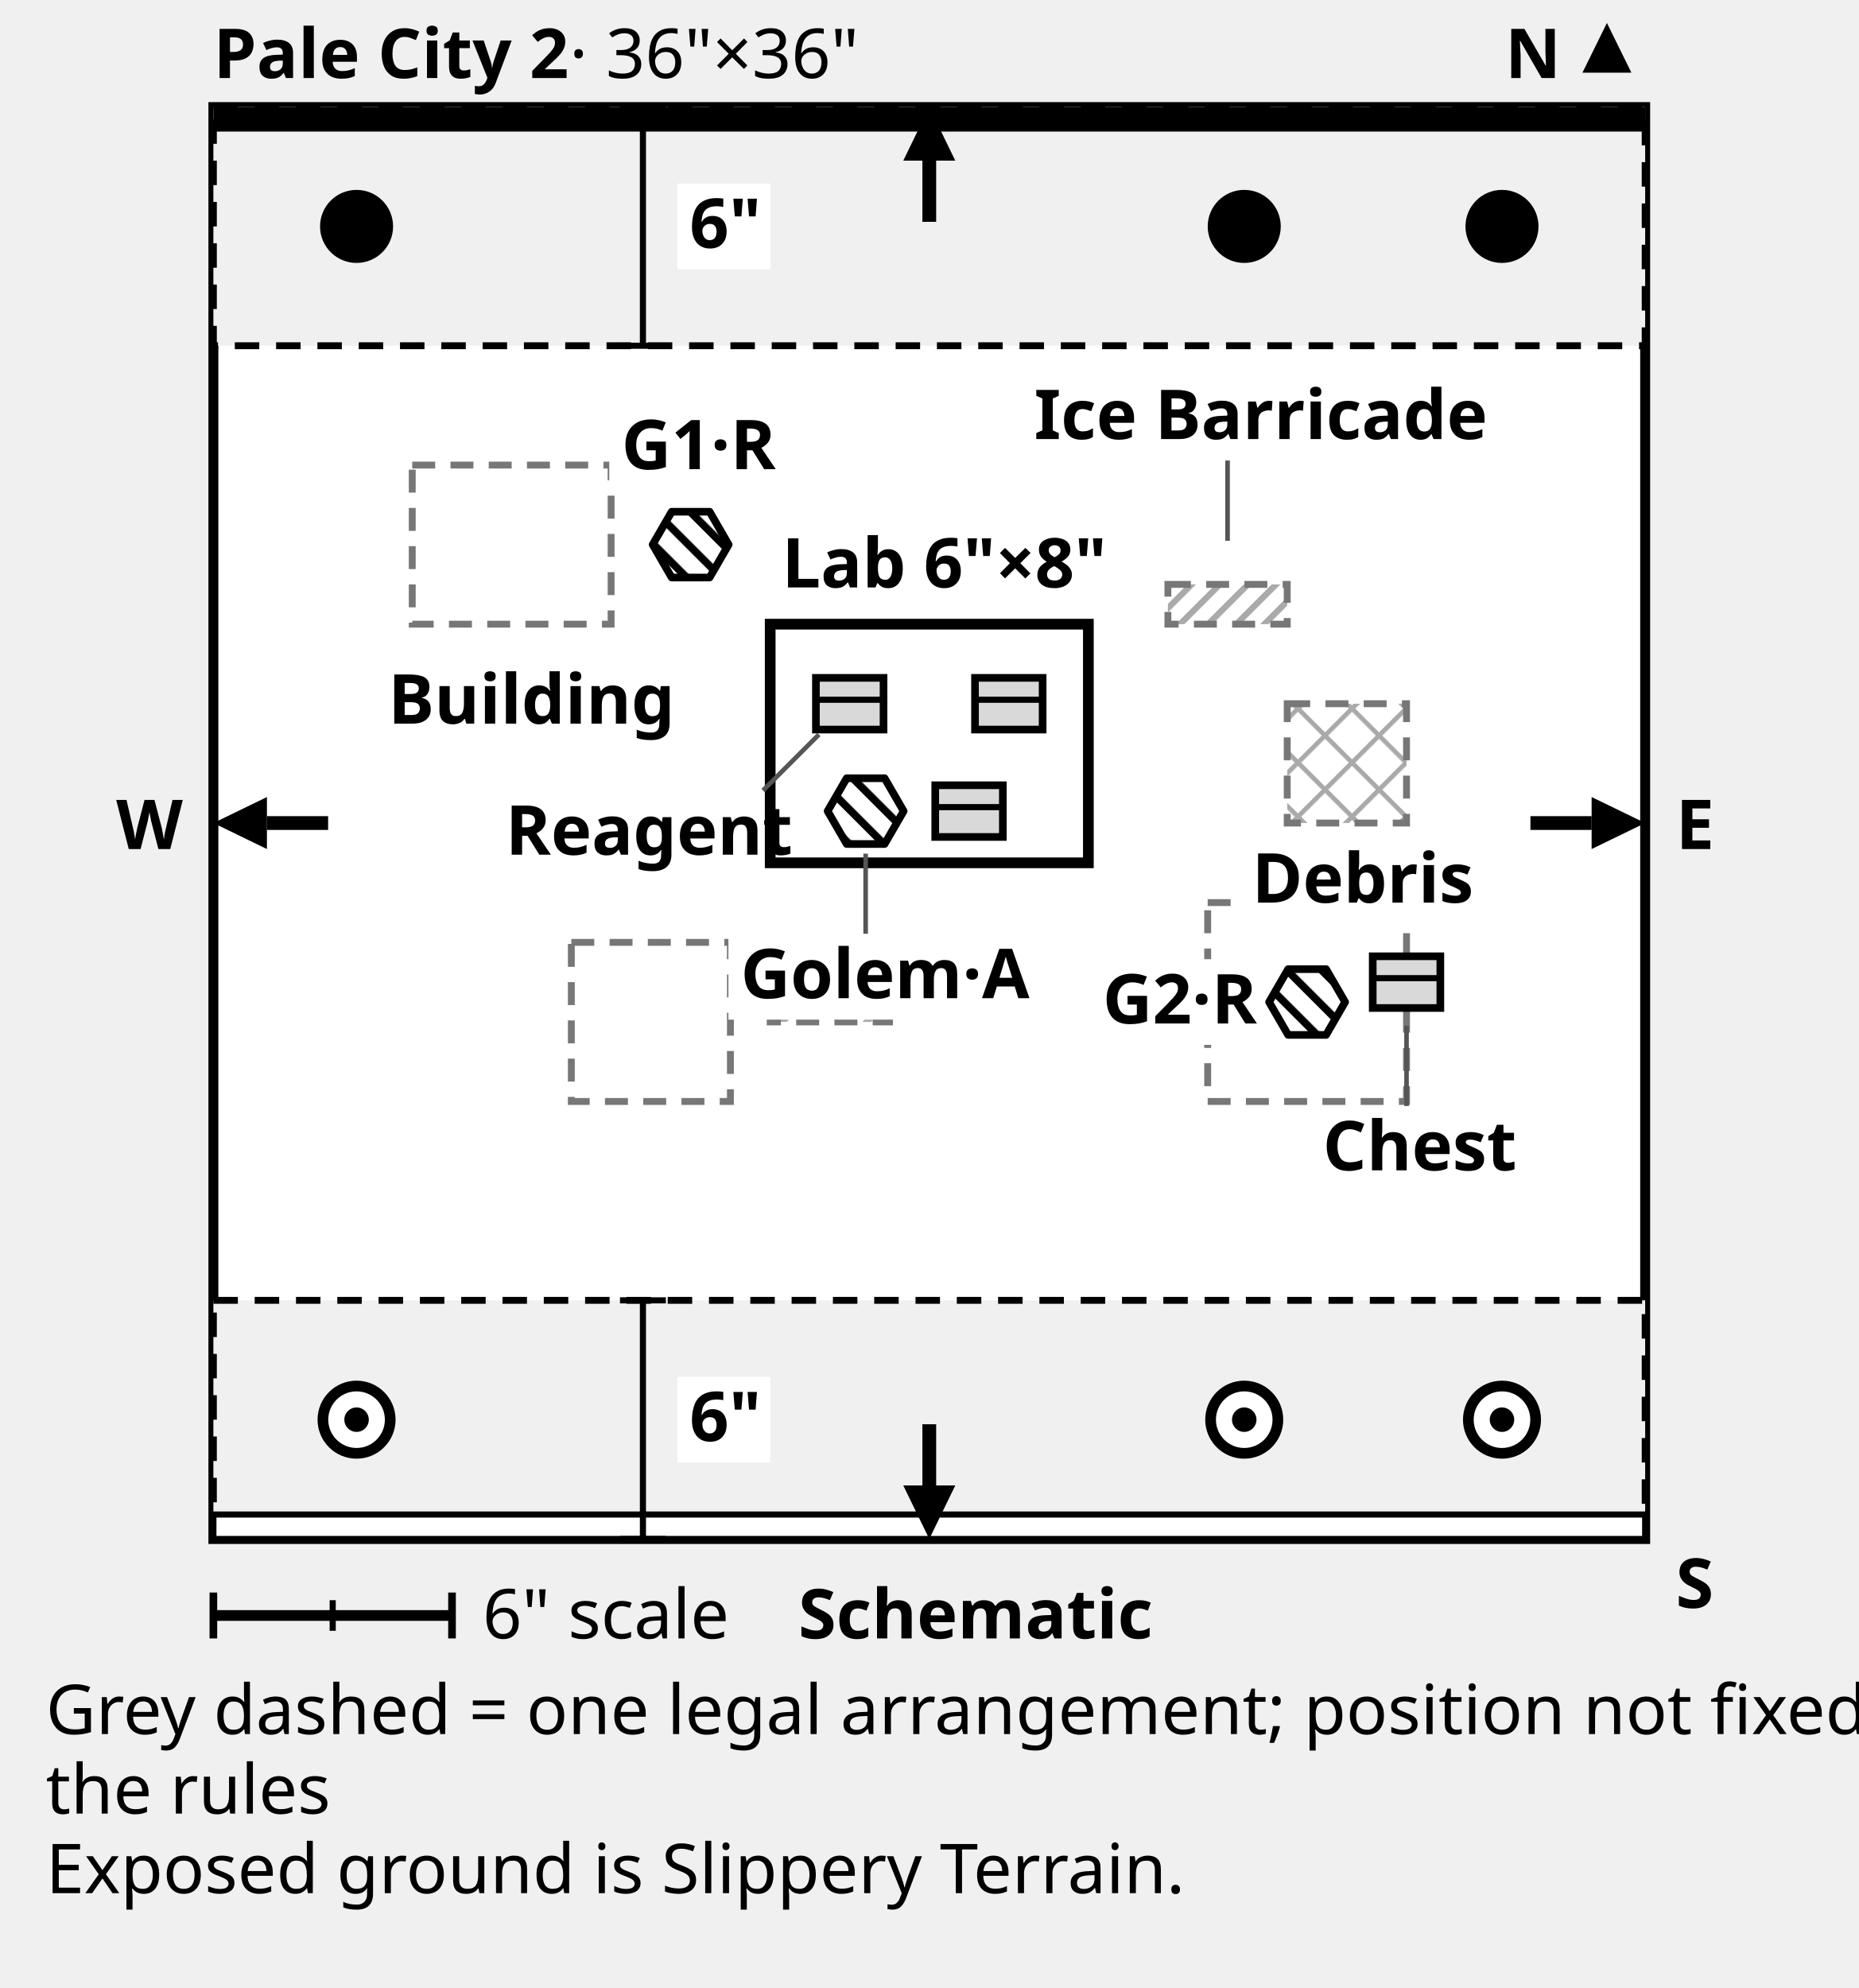
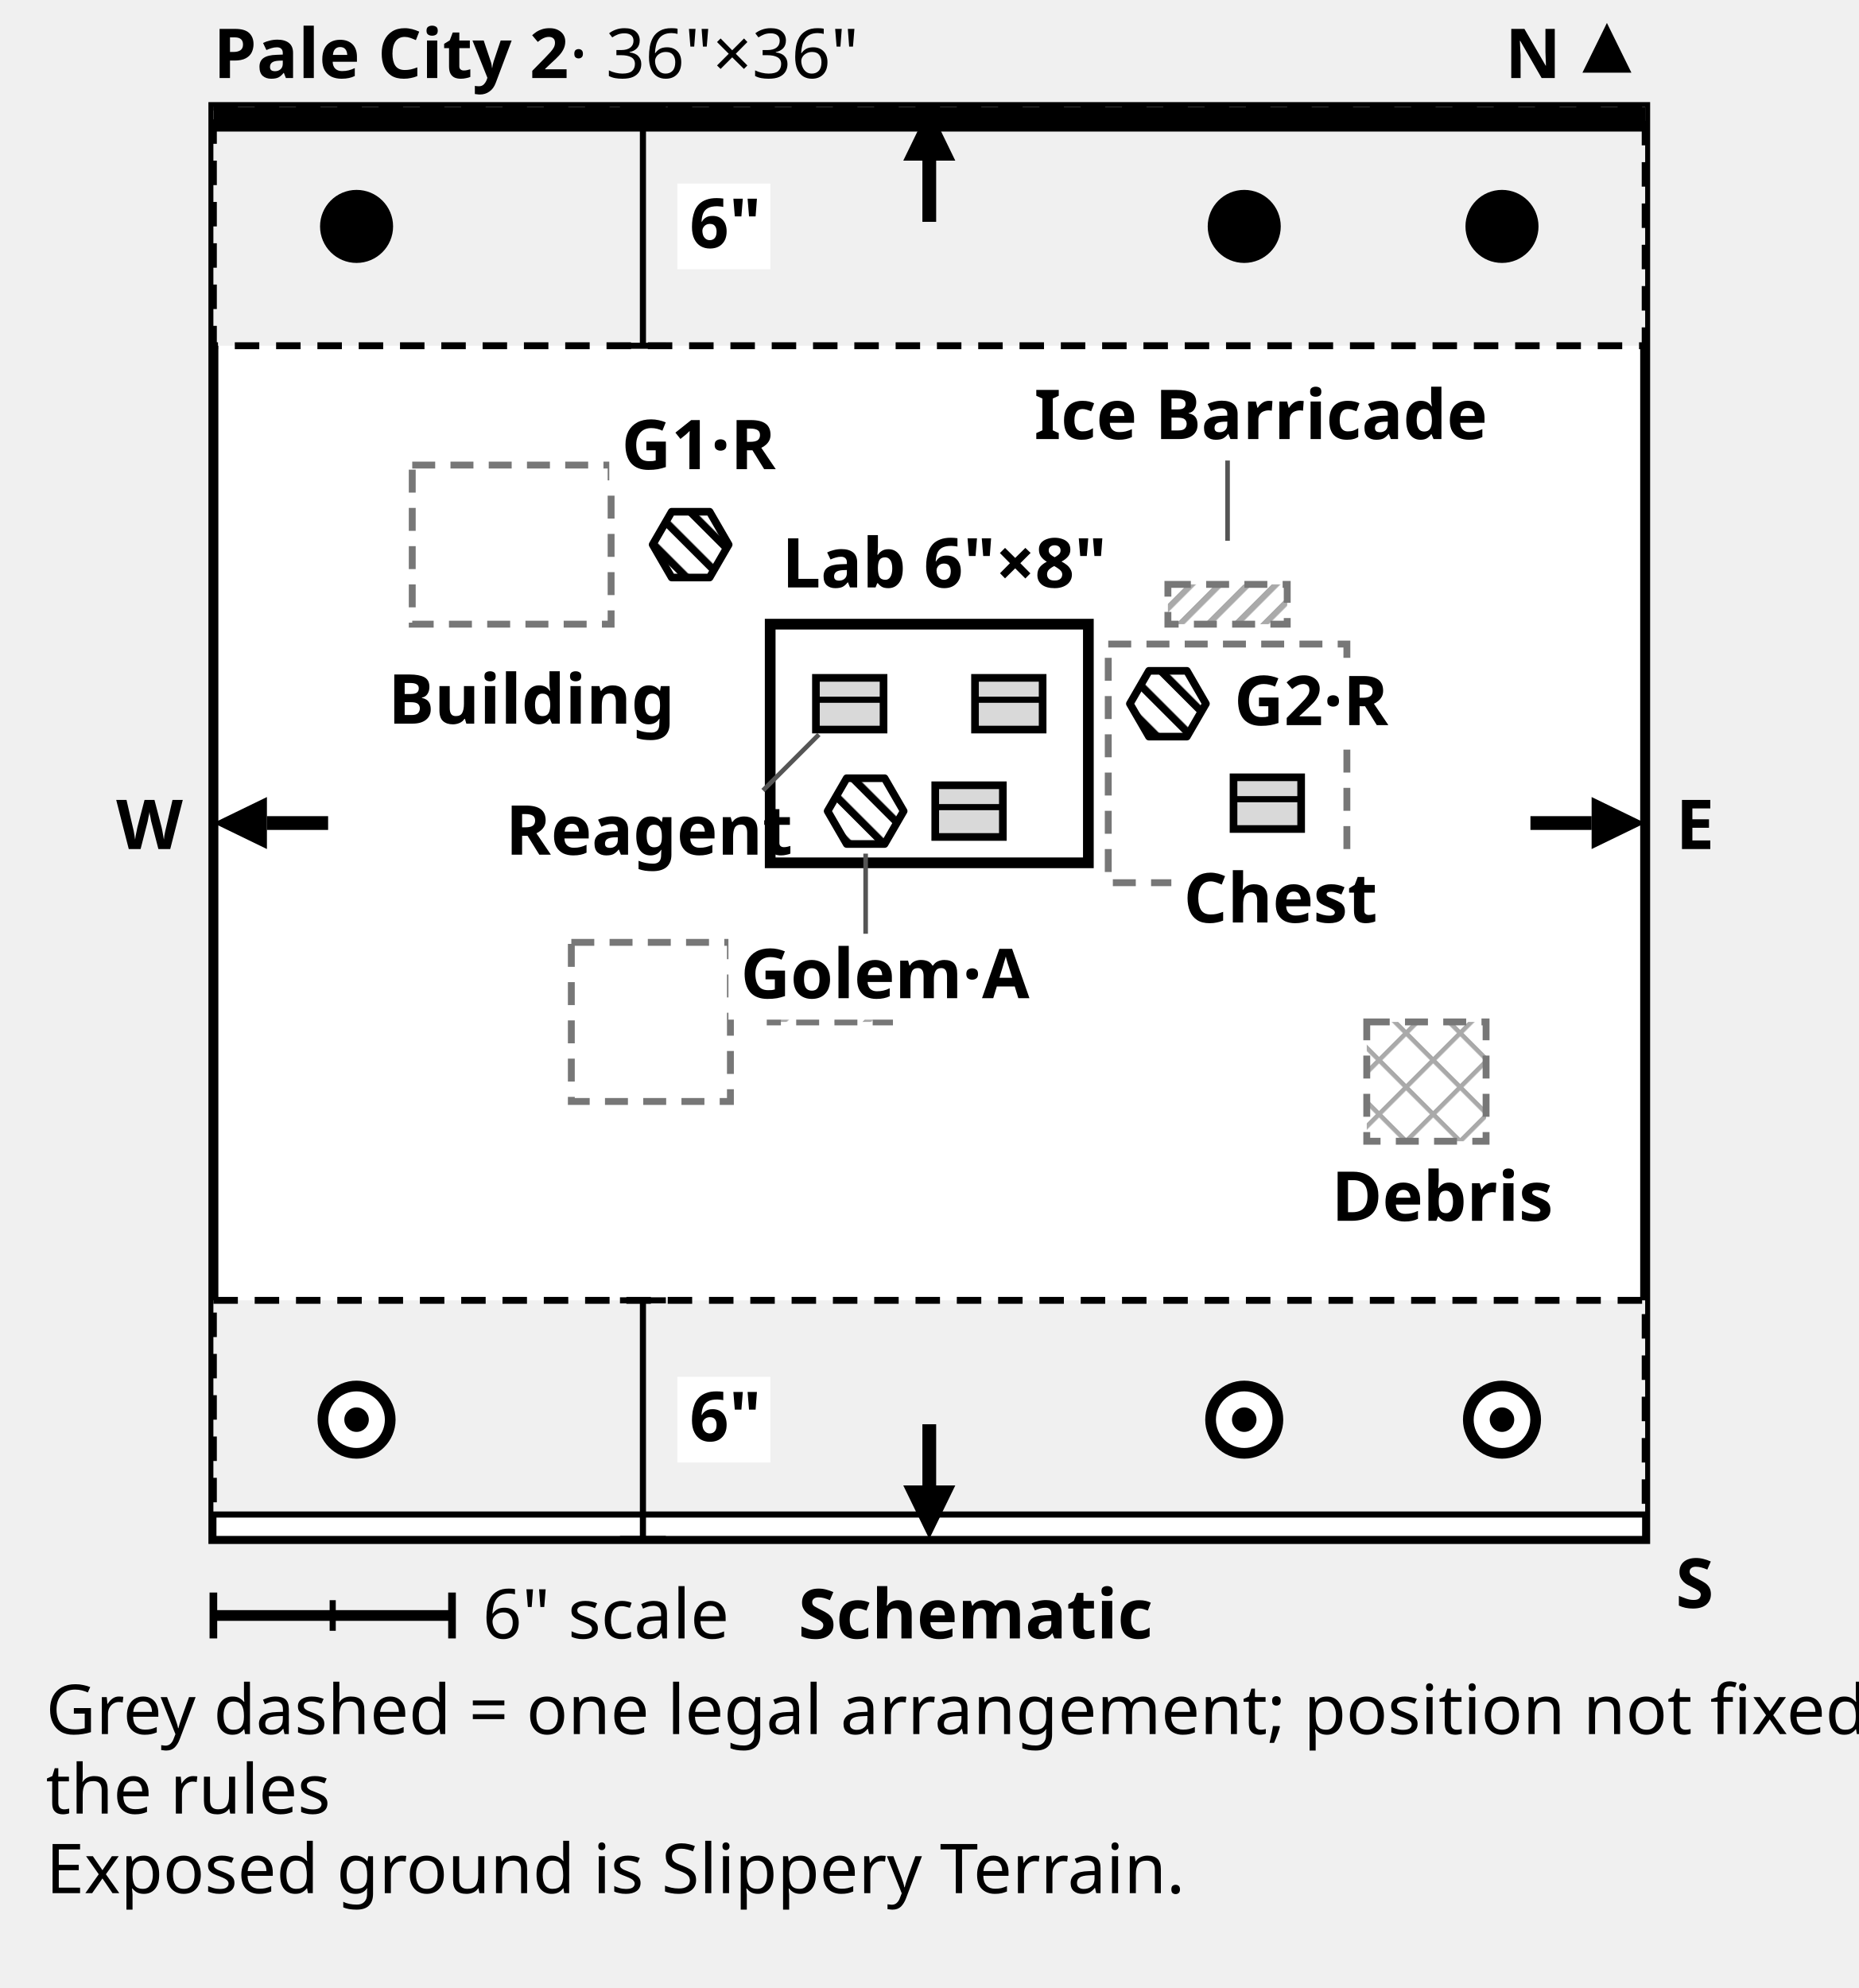
<svg xmlns="http://www.w3.org/2000/svg" width="243pt" height="259.9pt" viewBox="0 0 243 259.9">
  <defs>
    <pattern id="p-cover" width="5" height="5" patternUnits="userSpaceOnUse" patternTransform="rotate(45)">
      <rect width="5" height="5" fill="#fff" />
      <path d="M0 0.5H5M0.5 0V5" stroke="#444" stroke-width="0.7" fill="none" />
    </pattern>
    <pattern id="p-diff" width="4" height="4" patternUnits="userSpaceOnUse">
      <rect width="4" height="4" fill="#fff" />
      <circle cx="1" cy="1" r="0.75" fill="#222" />
      <circle cx="3" cy="3" r="0.75" fill="#222" />
    </pattern>
    <pattern id="p-imp" width="2.4" height="2.4" patternUnits="userSpaceOnUse" patternTransform="rotate(45)">
      <rect width="2.4" height="2.4" fill="#fff" />
      <path d="M0.4 0V2.4" stroke="#000" stroke-width="0.95" fill="none" />
    </pattern>
    <pattern id="p-mon" width="3.2" height="3.2" patternUnits="userSpaceOnUse" patternTransform="rotate(-45)">
      <rect width="3.2" height="3.2" fill="#fff" />
      <path d="M0.5 0V3.2" stroke="#000" stroke-width="1" fill="none" />
    </pattern>
    <pattern id="p-aoe" width="4" height="4" patternUnits="userSpaceOnUse" patternTransform="rotate(-45)">
      <rect width="4" height="4" fill="#fff" />
      <path d="M0.5 0V4" stroke="#777" stroke-width="1.4" fill="none" />
    </pattern>
  </defs>
  <defs>
    <pattern id="p-cover-l" width="5" height="5" patternUnits="userSpaceOnUse" patternTransform="rotate(45)">
      <rect width="5" height="5" fill="#fff" />
      <path d="M0 0.5H5M0.5 0V5" stroke="#aaa" stroke-width="0.6" fill="none" />
    </pattern>
    <pattern id="p-diff-l" width="4" height="4" patternUnits="userSpaceOnUse">
      <rect width="4" height="4" fill="#fff" />
      <circle cx="1" cy="1" r="0.7" fill="#999" />
      <circle cx="3" cy="3" r="0.7" fill="#999" />
    </pattern>
    <pattern id="p-imp-l" width="2.6" height="2.6" patternUnits="userSpaceOnUse" patternTransform="rotate(45)">
      <rect width="2.6" height="2.6" fill="#fff" />
      <path d="M0.4 0V2.6" stroke="#aaa" stroke-width="0.8" fill="none" />
    </pattern>
    <pattern id="p-mon-l" width="3.2" height="3.2" patternUnits="userSpaceOnUse" patternTransform="rotate(-45)">
      <rect width="3.2" height="3.2" fill="#fff" />
      <path d="M0.5 0V3.2" stroke="#999" stroke-width="0.9" fill="none" />
    </pattern>
    <pattern id="p-water" width="6" height="4" patternUnits="userSpaceOnUse">
      <rect width="6" height="4" fill="#fff" />
      <path d="M0 2.2Q1.5 0.4 3 2.2T6 2.2" stroke="#333" stroke-width="0.8" fill="none" />
    </pattern>
    <pattern id="p-water-l" width="6" height="4" patternUnits="userSpaceOnUse">
      <rect width="6" height="4" fill="#fff" />
      <path d="M0 2.2Q1.5 0.4 3 2.2T6 2.2" stroke="#aaa" stroke-width="0.8" fill="none" />
    </pattern>
    <pattern id="p-slip" width="6" height="6" patternUnits="userSpaceOnUse" patternTransform="rotate(-30)">
      <rect width="6" height="6" fill="#fff" />
      <path d="M0.5 1.5H3.5M3.5 4.5H5.5" stroke="#333" stroke-width="0.9" fill="none" />
    </pattern>
    <pattern id="p-slip-l" width="6" height="6" patternUnits="userSpaceOnUse" patternTransform="rotate(-30)">
      <rect width="6" height="6" fill="#fff" />
      <path d="M0.5 1.5H3.5M3.5 4.5H5.5" stroke="#aaa" stroke-width="0.9" fill="none" />
    </pattern>
    <clipPath id="bclip">
      <rect x="22.5" y="14" width="198" height="198" />
    </clipPath>
    <pattern id="p-dark" width="4" height="4" patternUnits="userSpaceOnUse">
      <rect width="4" height="4" fill="#d9d9d9" />
      <path d="M0 4L4 0" stroke="#fff" stroke-width="0.9" fill="none" />
    </pattern>
  </defs>
  <rect x="27.9" y="14" width="187.2" height="187.2" fill="#fff" stroke="#000" stroke-width="1.3" />
  <rect x="27.9" y="14" width="187.2" height="31.2" fill="#f0f0f0" stroke="#000" stroke-width="0.9" stroke-dasharray="3.2 2.2" />
  <rect x="27.9" y="14" width="187.2" height="3.2" fill="#000" />
  <line x1="84.06" y1="14" x2="84.06" y2="45.2" stroke="#000" stroke-width="0.8" stroke-linecap="butt" />
  <line x1="87.06" y1="14" x2="81.06" y2="14" stroke="#000" stroke-width="0.8" stroke-linecap="butt" />
  <line x1="87.06" y1="45.2" x2="81.06" y2="45.2" stroke="#000" stroke-width="0.8" stroke-linecap="butt" />
  <rect x="27.9" y="170" width="187.2" height="31.2" fill="#f0f0f0" stroke="#000" stroke-width="0.9" stroke-dasharray="3.2 2.2" />
  <rect x="27.9" y="198" width="187.2" height="3.2" fill="#fff" stroke="#000" stroke-width="0.8" />
  <line x1="84.06" y1="170" x2="84.06" y2="201.2" stroke="#000" stroke-width="0.8" stroke-linecap="butt" />
  <line x1="87.06" y1="170" x2="81.06" y2="170" stroke="#000" stroke-width="0.8" stroke-linecap="butt" />
  <line x1="87.06" y1="201.2" x2="81.06" y2="201.2" stroke="#000" stroke-width="0.8" stroke-linecap="butt" />
  <rect x="100.7" y="81.6" width="41.6" height="31.2" fill="none" stroke="#000" stroke-width="1.4" />
  <rect x="53.9" y="60.8" width="26" height="20.8" fill="none" stroke="#777" stroke-width="0.9" stroke-dasharray="3 2" />
-   <rect x="157.9" y="118" width="26" height="26" fill="none" stroke="#777" stroke-width="0.9" stroke-dasharray="3 2" />
+   <rect x="144.9" y="84.2" width="31.2" height="31.2" fill="none" stroke="#777" stroke-width="0.9" stroke-dasharray="3 2" />
  <rect x="74.7" y="123.2" width="20.8" height="20.8" fill="none" stroke="#777" stroke-width="0.9" stroke-dasharray="3 2" />
  <rect x="152.7" y="76.4" width="15.6" height="5.2" fill="url(#p-imp-l)" stroke="#777" stroke-width="0.9" stroke-dasharray="3 2" />
  <rect x="100.7" y="128.4" width="15.6" height="5.2" fill="url(#p-imp-l)" stroke="#777" stroke-width="0.9" stroke-dasharray="3 2" />
-   <rect x="168.3" y="92" width="15.6" height="15.6" fill="url(#p-cover-l)" stroke="#777" stroke-width="0.9" stroke-dasharray="3 2" />
+   <rect x="178.7" y="133.6" width="15.6" height="15.6" fill="url(#p-cover-l)" stroke="#777" stroke-width="0.9" stroke-dasharray="3 2" />
  <rect x="106.68" y="88.62" width="8.84" height="6.76" fill="#d9d9d9" stroke="#000" stroke-width="1" />
  <line x1="106.68" y1="91.48" x2="115.52" y2="91.48" stroke="#000" stroke-width="0.8" stroke-linecap="butt" />
  <rect x="127.48" y="88.62" width="8.84" height="6.76" fill="#d9d9d9" stroke="#000" stroke-width="1" />
  <line x1="127.48" y1="91.48" x2="136.32" y2="91.48" stroke="#000" stroke-width="0.8" stroke-linecap="butt" />
  <rect x="122.28" y="102.66" width="8.84" height="6.76" fill="#d9d9d9" stroke="#000" stroke-width="1" />
  <line x1="122.28" y1="105.52" x2="131.12" y2="105.52" stroke="#000" stroke-width="0.8" stroke-linecap="butt" />
-   <rect x="179.48" y="125.02" width="8.84" height="6.76" fill="#d9d9d9" stroke="#000" stroke-width="1" />
-   <line x1="179.48" y1="127.88" x2="188.32" y2="127.88" stroke="#000" stroke-width="0.8" stroke-linecap="butt" />
+   <rect x="161.28" y="101.62" width="8.84" height="6.76" fill="#d9d9d9" stroke="#000" stroke-width="1" />
+   <line x1="161.28" y1="104.48" x2="170.12" y2="104.48" stroke="#000" stroke-width="0.8" stroke-linecap="butt" />
  <polygon points="118.15,106.04 115.66,110.34 110.7,110.34 108.21,106.04 110.7,101.74 115.66,101.74" fill="url(#p-mon)" stroke="#000" stroke-width="1" stroke-linejoin="round" />
  <polygon points="95.27,71.2 92.78,75.5 87.82,75.5 85.33,71.2 87.82,66.9 92.78,66.9" fill="url(#p-mon)" stroke="#000" stroke-width="1" stroke-linejoin="round" />
-   <polygon points="175.87,131 173.38,135.3 168.42,135.3 165.93,131 168.42,126.7 173.38,126.7" fill="url(#p-mon)" stroke="#000" stroke-width="1" stroke-linejoin="round" />
+   <polygon points="157.67,92 155.18,96.3 150.22,96.3 147.73,92 150.22,87.7 155.18,87.7" fill="url(#p-mon)" stroke="#000" stroke-width="1" stroke-linejoin="round" />
  <line x1="121.5" y1="29" x2="121.5" y2="21" stroke="#000" stroke-width="1.8" stroke-linecap="butt" />
  <polygon points="121.5,14 124.9,21 118.1,21" fill="#000" />
  <line x1="200.1" y1="107.6" x2="208.1" y2="107.6" stroke="#000" stroke-width="1.8" stroke-linecap="butt" />
  <polygon points="215.1,107.6 208.1,111 208.1,104.2" fill="#000" />
  <line x1="121.5" y1="186.2" x2="121.5" y2="194.2" stroke="#000" stroke-width="1.8" stroke-linecap="butt" />
  <polygon points="121.5,201.2 118.1,194.2 124.9,194.2" fill="#000" />
  <line x1="42.9" y1="107.6" x2="34.9" y2="107.6" stroke="#000" stroke-width="1.8" stroke-linecap="butt" />
  <polygon points="27.9,107.6 34.9,104.2 34.9,111" fill="#000" />
  <circle cx="46.62" cy="29.6" r="4.4" fill="#000" stroke="#000" stroke-width="0.75" />
  <circle cx="162.68" cy="29.6" r="4.4" fill="#000" stroke="#000" stroke-width="0.75" />
  <circle cx="196.38" cy="29.6" r="4.4" fill="#000" stroke="#000" stroke-width="0.75" />
  <circle cx="46.62" cy="185.6" r="4.4" fill="#fff" stroke="#000" stroke-width="1.4" />
  <circle cx="46.62" cy="185.6" r="1.6" fill="#000" />
  <circle cx="162.68" cy="185.6" r="4.4" fill="#fff" stroke="#000" stroke-width="1.4" />
  <circle cx="162.68" cy="185.6" r="1.6" fill="#000" />
  <circle cx="196.38" cy="185.6" r="4.4" fill="#fff" stroke="#000" stroke-width="1.4" />
  <circle cx="196.38" cy="185.6" r="1.6" fill="#000" />
  <rect x="88.56" y="24" width="12.16" height="11.2" fill="#fff" />
  <text x="90.16" y="32.4" font-weight="600" font-family="'Source Sans 3'" font-size="9" fill="#000">6"</text>
  <rect x="88.56" y="180" width="12.16" height="11.2" fill="#fff" />
  <text x="90.16" y="188.4" font-weight="600" font-family="'Source Sans 3'" font-size="9" fill="#000">6"</text>
  <rect x="100.62" y="68.4" width="41.76" height="11.2" fill="#fff" />
  <text x="102.22" y="76.8" font-weight="600" font-family="'Source Sans 3'" font-size="9" fill="#000">Lab 6"×8"</text>
  <rect x="49.14" y="86.2" width="35.53" height="11.2" fill="#fff" />
  <text x="50.74" y="94.6" font-weight="600" font-family="'Source Sans 3'" font-size="9" fill="#000">Building</text>
  <line x1="160.5" y1="70.7" x2="160.5" y2="60.2" stroke="#555" stroke-width="0.6" stroke-linecap="butt" />
  <rect x="133.61" y="49" width="53.79" height="11.2" fill="#fff" />
  <text x="135.21" y="57.4" font-weight="600" font-family="'Source Sans 3'" font-size="9" fill="#000">Ice Barricade</text>
-   <rect x="162.08" y="109.6" width="28.05" height="11.2" fill="#fff" />
-   <text x="163.68" y="118" font-weight="600" font-family="'Source Sans 3'" font-size="9" fill="#000">Debris</text>
+   <rect x="172.48" y="151.2" width="28.05" height="11.2" fill="#fff" />
+   <text x="174.08" y="159.6" font-weight="600" font-family="'Source Sans 3'" font-size="9" fill="#000">Debris</text>
  <line x1="107.07" y1="96.03" x2="99.76" y2="103.34" stroke="#555" stroke-width="0.6" stroke-linecap="butt" />
  <rect x="64.49" y="103.34" width="35.27" height="11.2" fill="#fff" />
  <text x="66.09" y="111.74" font-weight="600" font-family="'Source Sans 3'" font-size="9" fill="#000">Reagent</text>
-   <line x1="183.9" y1="134.1" x2="183.9" y2="144.6" stroke="#555" stroke-width="0.6" stroke-linecap="butt" />
-   <rect x="171.35" y="144.6" width="25.1" height="11.2" fill="#fff" />
-   <text x="172.95" y="153" font-weight="600" font-family="'Source Sans 3'" font-size="9" fill="#000">Chest</text>
+   <rect x="153.15" y="112.2" width="25.1" height="11.2" fill="#fff" />
+   <text x="154.75" y="120.6" font-weight="600" font-family="'Source Sans 3'" font-size="9" fill="#000">Chest</text>
  <line x1="113.18" y1="111.6" x2="113.18" y2="122.1" stroke="#555" stroke-width="0.6" stroke-linecap="butt" />
  <rect x="95.24" y="122.1" width="35.88" height="11.2" fill="#fff" />
  <text x="96.84" y="130.5" font-weight="600" font-family="'Source Sans 3'" font-size="9" fill="#000">Golem·A</text>
  <rect x="79.66" y="52.94" width="21.27" height="11.2" fill="#fff" />
  <text x="81.26" y="61.34" font-weight="600" font-family="'Source Sans 3'" font-size="9" fill="#000">G1·R</text>
-   <rect x="142.57" y="125.4" width="21.27" height="11.2" fill="#fff" />
-   <text x="144.17" y="133.8" font-weight="600" font-family="'Source Sans 3'" font-size="9" fill="#000">G2·R</text>
+   <rect x="159.76" y="86.4" width="21.27" height="11.2" fill="#fff" />
+   <text x="161.36" y="94.8" font-weight="600" font-family="'Source Sans 3'" font-size="9" fill="#000">G2·R</text>
  <text x="27.9" y="10.2" font-weight="700" font-family="'Source Sans 3'" font-size="9" fill="#000">Pale City 2</text>
  <text x="74.45" y="10.2" font-weight="400" font-family="'Source Sans 3'" font-size="9" fill="#000">·  36"×36"</text>
  <polygon points="210.1,3 206.9,9.5 213.3,9.5" fill="#000" />
  <text x="204.1" y="10.2" font-weight="700" font-family="'Source Sans 3'" font-size="9" fill="#000" text-anchor="end">N</text>
  <text x="23.9" y="111" font-weight="700" font-family="'Source Sans 3'" font-size="9" fill="#000" text-anchor="end">W</text>
  <text x="219.1" y="111" font-weight="700" font-family="'Source Sans 3'" font-size="9" fill="#000">E</text>
  <line x1="27.9" y1="211.2" x2="59.1" y2="211.2" stroke="#000" stroke-width="1.4" stroke-linecap="butt" />
  <line x1="27.9" y1="208.2" x2="27.9" y2="214.2" stroke="#000" stroke-width="1" stroke-linecap="butt" />
  <line x1="59.1" y1="208.2" x2="59.1" y2="214.2" stroke="#000" stroke-width="1" stroke-linecap="butt" />
  <line x1="43.5" y1="209.2" x2="43.5" y2="213.2" stroke="#000" stroke-width="0.8" stroke-linecap="butt" />
  <text x="63.1" y="214.2" font-weight="400" font-family="'Source Sans 3'" font-size="9" fill="#000">6" scale</text>
  <text x="104.38" y="214.2" font-weight="600" font-family="'Source Sans 3'" font-size="9" fill="#000">Schematic</text>
  <text x="215.1" y="214.2" font-family="'Source Sans 3'" font-size="9" fill="#000" />
  <text x="219.1" y="210.2" font-weight="700" font-family="'Source Sans 3'" font-size="9" fill="#000">S</text>
  <text x="6" y="226.7" font-weight="400" font-family="'Source Sans 3'" font-size="9" fill="#000">Grey dashed = one legal arrangement; position not fixed by</text>
  <text x="6" y="237.1" font-weight="400" font-family="'Source Sans 3'" font-size="9" fill="#000">the rules</text>
  <text x="6" y="247.5" font-weight="400" font-family="'Source Sans 3'" font-size="9" fill="#000">Exposed ground is Slippery Terrain.</text>
</svg>
